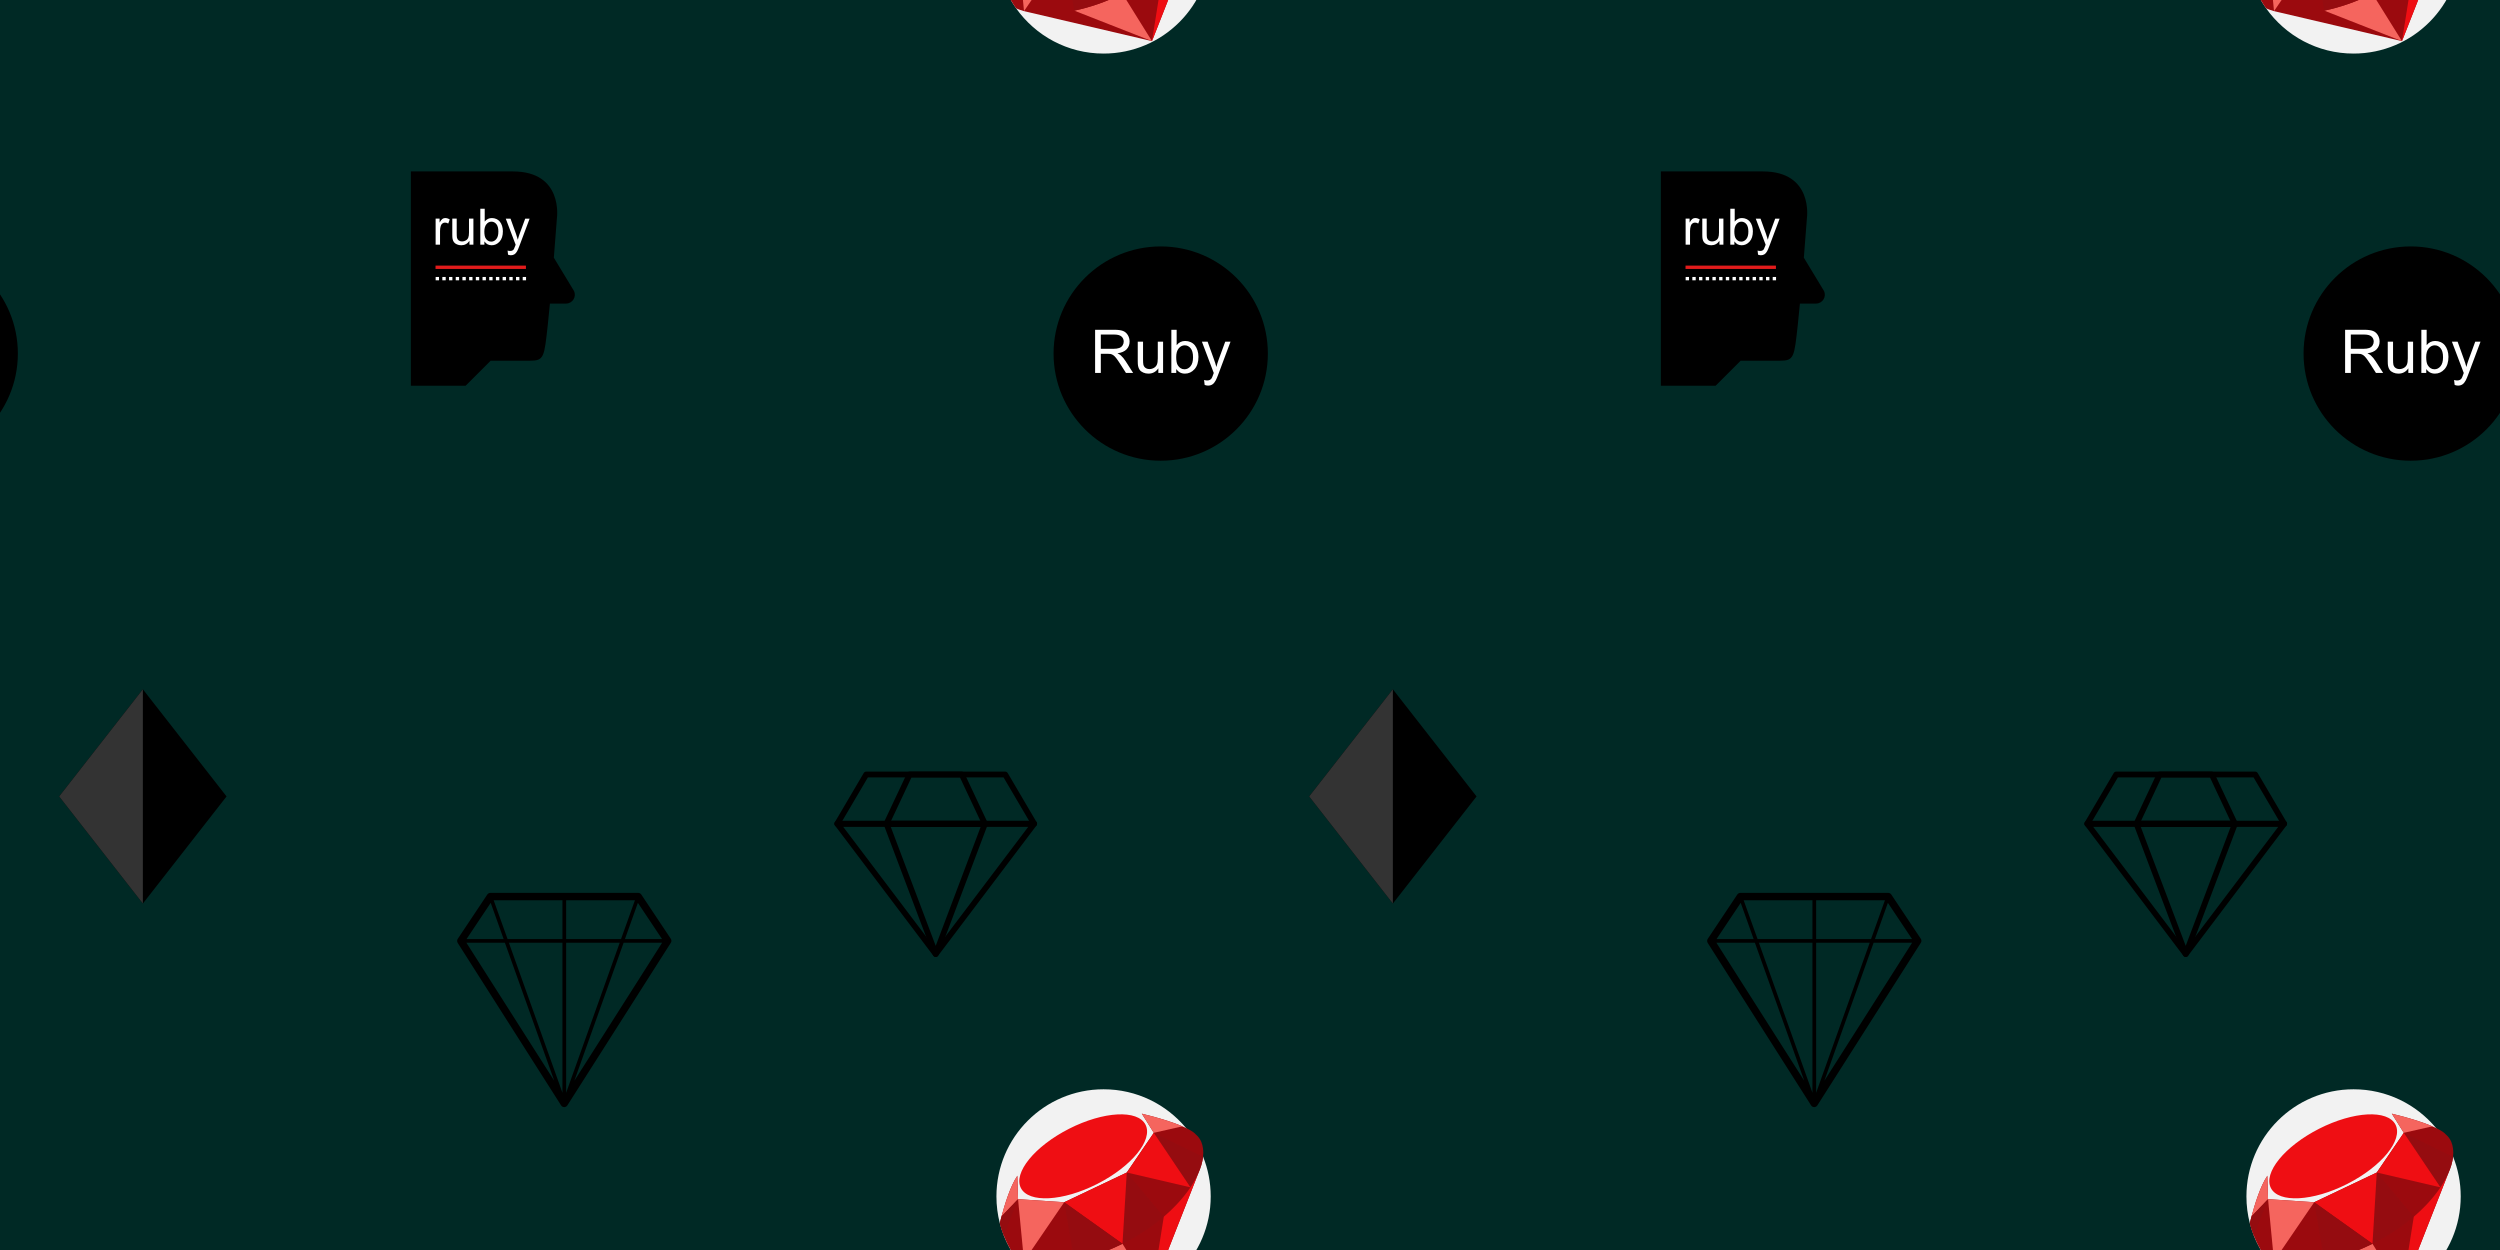
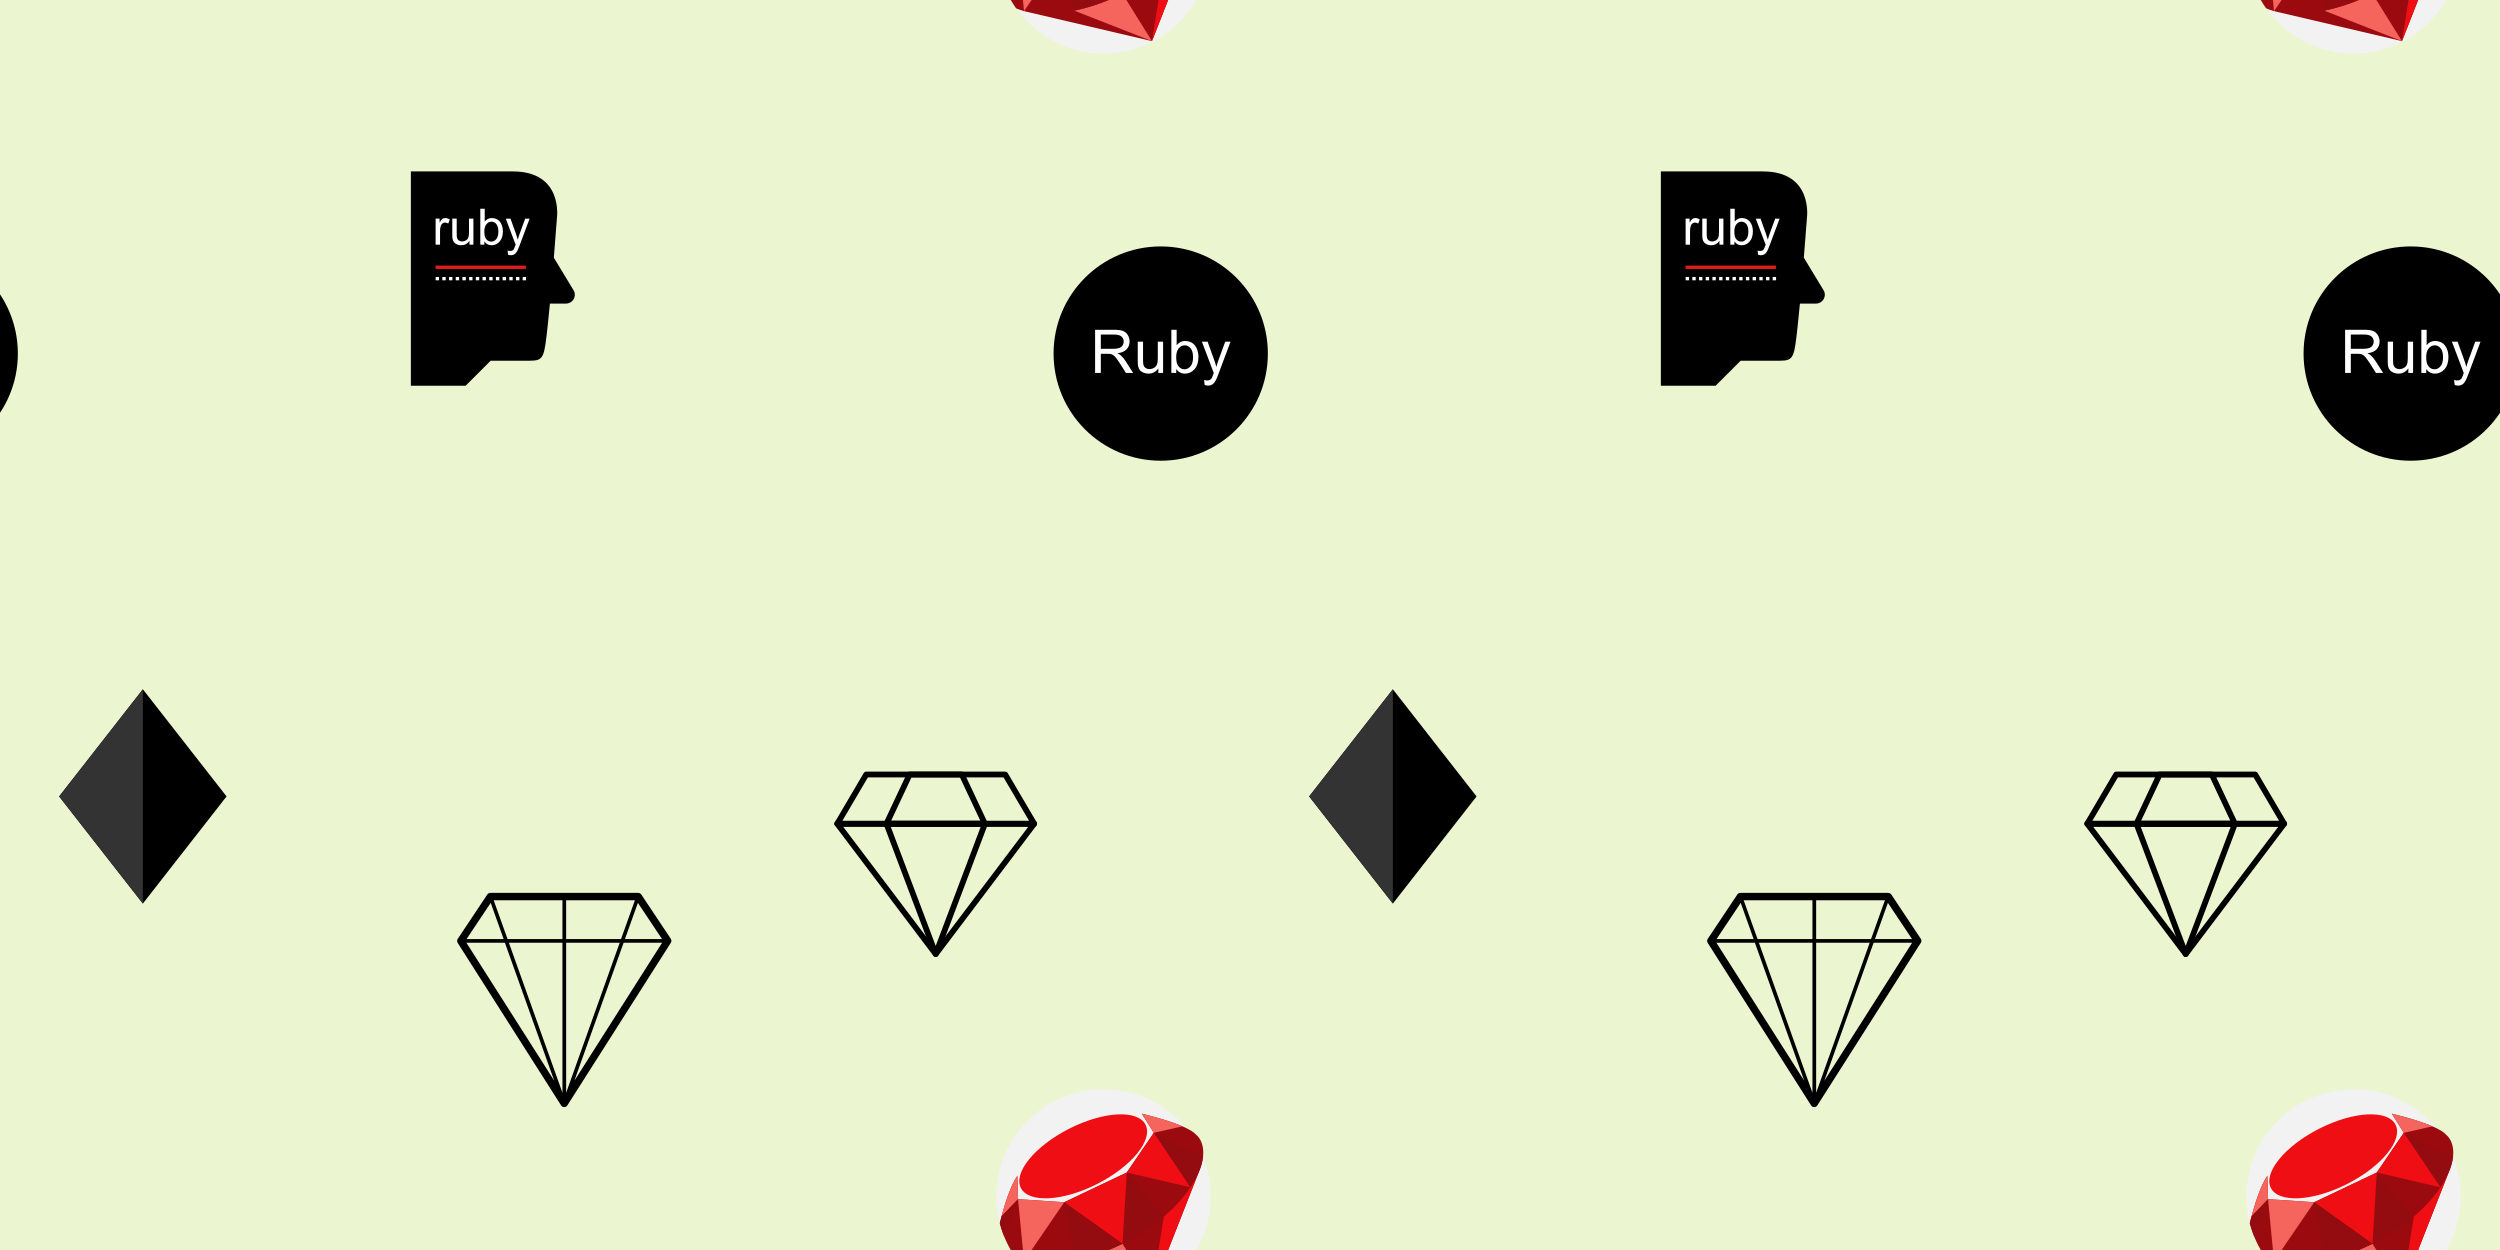
<svg xmlns="http://www.w3.org/2000/svg" xmlns:ns1="http://pattern.flaticon.com/" xmlns:xlink="http://www.w3.org/1999/xlink" x="0" y="0" width="700" height="350" viewBox="0 0 700 350">
-   <rect x="0px" y="0px" width="100%" height="100%" opacity="1" fill="#002925" />
+   <rect x="0px" y="0px" width="100%" height="100%" opacity="1" fill="#ebf5d0" />
  <defs>
    <g transform="matrix(0.1171875 0 0 0.1171875 108 48)" id="L1_6">
      <path d="M449.651,285.264l-47.944-79.184c4.248-52.544,7.432-95.16,7.432-95.16S424.643,0,303.891,0C164.507,0,60.099,0,60.099,0  v512h130.848l59.736-59.736c0,0,59.736,0,93.872,0s34.136-8.536,42.672-85.336c1.576-14.168,3.312-31.832,5.104-51.2h38.496  C446.475,315.728,456.651,299.256,449.651,285.264z" />
      <rect x="119px" y="225px" width="216px" height="8px" fill="#e21b1b" />
      <g>
        <path d="M335.323,260.168h-8v-8h8V260.168z M319.323,260.168h-8v-8h8V260.168z M303.323,260.168h-8v-8h8   V260.168z M287.323,260.168h-8v-8h8V260.168z M271.323,260.168h-8v-8h8V260.168z M255.323,260.168h-8v-8h8V260.168z    M239.323,260.168h-8v-8h8V260.168z M223.323,260.168h-8v-8h8V260.168z M207.323,260.168h-8v-8h8V260.168z M191.323,260.168h-8v-8   h8V260.168z M175.323,260.168h-8v-8h8V260.168z M159.323,260.168h-8v-8h8V260.168z M143.323,260.168h-8v-8h8V260.168z    M127.323,260.168h-8v-8h8V260.168z" fill="#ffffff" />
        <path d="M119.243,175v-62.224h9.488v9.432c2.424-4.408,4.664-7.32,6.712-8.728   c2.056-1.408,4.304-2.112,6.776-2.112c3.544,0,7.168,1.136,10.832,3.4l-3.632,9.784c-2.576-1.512-5.16-2.28-7.736-2.28   c-2.304,0-4.376,0.696-6.208,2.08c-1.832,1.392-3.152,3.312-3.928,5.776c-1.168,3.752-1.752,7.848-1.752,12.304v32.576h-10.552V175   z" fill="#ffffff" />
        <path d="M200.099,175v-9.144c-4.84,7.032-11.424,10.544-19.744,10.544c-3.672,0-7.104-0.704-10.28-2.112   c-3.184-1.408-5.544-3.168-7.096-5.304c-1.536-2.128-2.624-4.736-3.248-7.824c-0.432-2.072-0.648-5.352-0.648-9.84v-38.552h10.544   v34.504c0,5.512,0.216,9.224,0.648,11.144c0.664,2.776,2.072,4.944,4.216,6.528c2.152,1.576,4.808,2.376,7.968,2.376   s6.136-0.816,8.904-2.44c2.776-1.616,4.736-3.832,5.888-6.616c1.152-2.8,1.728-6.84,1.728-12.168V112.76h10.544v62.224h-9.424V175z   " fill="#ffffff" />
        <path d="M235.795,175h-9.792V89.104h10.544v30.648c4.456-5.584,10.136-8.384,17.056-8.384   c3.824,0,7.448,0.776,10.864,2.312c3.416,1.544,6.224,3.712,8.44,6.504c2.2,2.792,3.928,6.168,5.176,10.112   s1.872,8.168,1.872,12.656c0,10.656-2.632,18.904-7.904,24.72c-5.272,5.832-11.6,8.736-18.984,8.736   c-7.344,0-13.112-3.064-17.28-9.2V175H235.795z M235.667,143.424c0,7.464,1.016,12.848,3.048,16.168   c3.32,5.432,7.816,8.144,13.488,8.144c4.6,0,8.584-2,11.952-6.008c3.352-4,5.032-9.968,5.032-17.896   c0-8.128-1.608-14.128-4.832-17.984c-3.224-3.872-7.128-5.808-11.688-5.808c-4.616,0-8.6,2-11.952,6.008   C237.347,130.048,235.667,135.848,235.667,143.424z" fill="#ffffff" />
        <path d="M292.323,198.976l-1.168-9.904c2.304,0.624,4.32,0.936,6.04,0.936c2.344,0,4.216-0.392,5.624-1.168   s2.552-1.872,3.464-3.28c0.656-1.056,1.736-3.672,3.216-7.848c0.192-0.584,0.504-1.448,0.936-2.576l-23.608-62.344h11.36   l12.952,36.04c1.68,4.56,3.176,9.376,4.512,14.408c1.2-4.832,2.648-9.56,4.328-14.168l13.304-36.272h10.544l-23.672,63.28   c-2.536,6.832-4.504,11.536-5.912,14.12c-1.872,3.48-4.032,6.032-6.456,7.648c-2.424,1.624-5.312,2.432-8.672,2.432   C297.091,200.256,294.827,199.824,292.323,198.976z" fill="#ffffff" />
      </g>
    </g>
    <g transform="matrix(0.8108108 0 0 0.8108108 232 212)" id="L1_7">
      <path d="M37,69a1,1,0,0,1-.8-.4l-34-45a1,1,0,0,1-.1-1.05A1,1,0,0,1,3,22H71a1,1,0,0,1,.9.55,1,1,0,0,1-.1,1.05l-34,45A1,1,0,0,1,37,69ZM5,24,37,66.34,69,24Z" />
      <path d="M37,69a1,1,0,0,1-.94-.65l-17-45a1,1,0,0,1,.12-.92A1,1,0,0,1,20,22H54a1,1,0,0,1,.82.43,1,1,0,0,1,.12.92l-17,45A1,1,0,0,1,37,69ZM21.45,24,37,65.17,52.55,24Z" />
      <path d="M71,24H3a1,1,0,0,1-.86-1.51l10-17A1,1,0,0,1,13,5H61a1,1,0,0,1,.86.49l10,17A1,1,0,0,1,71,24ZM4.75,22h64.5L60.43,7H13.57Z" />
      <path d="M54,24H20a1,1,0,0,1-.84-.46,1,1,0,0,1-.06-1l8-17A1,1,0,0,1,28,5H46a1,1,0,0,1,.9.57l8,17a1,1,0,0,1-.06,1A1,1,0,0,1,54,24ZM21.58,22H52.42L45.37,7H28.63Z" />
    </g>
    <g transform="matrix(0.1171875 0 0 0.1171875 295 69)" id="L1_8">
      <circle cx="256" cy="256" r="256" />
      <g>
        <path d="M99.24,302.24V199.16h45.704c9.184,0,16.168,0.928,20.952,2.784s8.6,5.12,11.464,9.808   s4.288,9.864,4.288,15.536c0,7.312-2.368,13.48-7.104,18.496s-12.048,8.2-21.936,9.56c3.608,1.736,6.352,3.448,8.224,5.136   c3.984,3.656,7.76,8.224,11.32,13.712l17.928,28.056h-17.16L159.288,280.8c-3.984-6.184-7.264-10.92-9.84-14.2   s-4.88-5.576-6.928-6.888c-2.032-1.312-4.112-2.224-6.216-2.744c-1.544-0.328-4.08-0.496-7.592-0.496H112.88v45.776H99.24V302.24z    M112.88,244.656h29.32c6.232,0,11.112-0.64,14.624-1.928s6.184-3.352,8.016-6.184s2.744-5.92,2.744-9.248   c0-4.872-1.776-8.88-5.304-12.024c-3.544-3.144-9.136-4.712-16.776-4.712H112.88V244.656z" fill="#ffffff" />
        <path d="M250.336,302.24v-10.968c-5.816,8.44-13.712,12.656-23.696,12.656c-4.408,0-8.52-0.84-12.344-2.528   s-6.656-3.808-8.496-6.36c-1.856-2.552-3.16-5.688-3.904-9.392c-0.512-2.488-0.776-6.424-0.776-11.816v-46.264h12.656v41.416   c0,6.608,0.256,11.064,0.776,13.36c0.8,3.328,2.488,5.944,5.064,7.832c2.576,1.904,5.768,2.848,9.56,2.848s7.36-0.968,10.688-2.912   s5.68-4.592,7.064-7.952c1.384-3.344,2.08-8.208,2.08-14.584v-40.008h12.656v74.672H250.336z" fill="#ffffff" />
        <path d="M293.16,302.24h-11.744V199.16h12.656v36.776c5.344-6.704,12.168-10.056,20.464-10.056   c4.592,0,8.936,0.928,13.04,2.784s7.48,4.456,10.128,7.8c2.648,3.36,4.728,7.4,6.224,12.136s2.248,9.8,2.248,15.184   c0,12.8-3.168,22.688-9.496,29.672s-13.92,10.48-22.784,10.48c-8.816,0-15.728-3.68-20.744-11.04v9.344H293.16z M293.016,264.344   c0,8.952,1.216,15.424,3.656,19.408c3.984,6.512,9.376,9.776,16.168,9.776c5.528,0,10.312-2.4,14.344-7.2   s6.048-11.968,6.048-21.488c0-9.752-1.928-16.944-5.808-21.584c-3.856-4.64-8.536-6.96-14.024-6.96   c-5.528,0-10.312,2.408-14.344,7.2C295.032,248.304,293.016,255.248,293.016,264.344z" fill="#ffffff" />
        <path d="M361.008,331l-1.408-11.88c2.768,0.752,5.176,1.128,7.24,1.128c2.816,0,5.064-0.472,6.752-1.408   s3.072-2.248,4.152-3.936c0.8-1.264,2.088-4.408,3.864-9.424c0.232-0.704,0.608-1.736,1.128-3.096L354.4,227.568h13.64   l15.536,43.24c2.016,5.488,3.824,11.248,5.416,17.296c1.456-5.816,3.184-11.488,5.2-17.016l15.96-43.52h12.656L394.4,303.504   c-3.048,8.2-5.416,13.848-7.104,16.944c-2.248,4.168-4.832,7.224-7.736,9.176c-2.904,1.936-6.376,2.912-10.408,2.912   C366.728,332.544,364.008,332.032,361.008,331z" fill="#ffffff" />
      </g>
    </g>
    <path d="M590.045,126.94l-81.6-122.4c-2.04-2.856-5.1-4.488-8.568-4.488h-408c-3.468,0-6.528,1.632-8.568,4.488l-81.6,122.4    c-2.244,3.264-2.244,7.752-0.204,11.22l285.6,448.8c1.836,2.856,5.1,4.692,8.568,4.692s6.732-1.836,8.568-4.692l285.6-448.8    C592.289,134.692,592.289,130.408,590.045,126.94z M300.977,137.752h147.9l-147.9,414.324V137.752z M300.977,127.552v-107.1    h189.924l-38.352,107.1H300.977z M290.777,127.552H139.205l-38.352-107.1h189.924V127.552z M290.777,137.752v414.324    l-147.9-414.324H290.777z M268.133,518.824L25.577,137.752h106.284L268.133,518.824z M459.689,137.752h106.284L323.621,518.824    L459.689,137.752z M565.769,127.552H463.361l35.7-99.96L565.769,127.552z M92.693,27.592l35.7,99.96H25.985L92.693,27.592z" transform="matrix(0.1014021 0 0 0.1014021 128 250)" id="L1_9" />
    <g transform="matrix(0.1171875 0 0 0.1171875 279 305)" id="L1_10">
      <path d="M512,256c0,141.385-114.615,256-256,256c-86.298,0-162.628-42.705-209-108.136c0,0,0,0-0.01,0  c-11.786-16.635-21.64-34.732-29.226-53.979c-3.835-9.728-7.095-19.738-9.728-30.009c0,0,0,0,0-0.01C2.79,299.447,0,278.047,0,256  C0,114.615,114.615,0,256,0c79.182,0,149.964,35.944,196.911,92.411c16.959,20.376,30.804,43.426,40.814,68.42  C505.511,190.255,512,222.375,512,256z" fill="#f2f2f2" />
      <path d="M493.725,160.831c-0.021,0.199-0.042,0.408-0.063,0.616c-1.411,12.654-5.402,26.269-11.776,40.396  l-0.01,0.01L371.66,482.304L76.455,413.069c-3.626-0.711-7.147-1.536-10.553-2.476c-6.781-1.839-13.093-4.086-18.902-6.729  c0,0,0,0-0.01,0c-17.742-25.046-31.107-53.415-38.954-83.989c0.878-3.668,2.288-9.331,4.148-16.29  c7.168-26.843,21.096-72.85,37.836-97.04l1.63,55.965l110.299,7.356l149.514-71.084l64.543-94.772l-28.588-45.756  c47.689,11.567,77.908,22.016,96.935,30.26c3.156,1.358,5.998,2.664,8.558,3.897c19.111,9.226,22.779,14.838,22.779,14.838  c6.301,5.308,11.024,11.536,13.897,18.662C493.767,136.255,495.073,148.052,493.725,160.831z" fill="#9b0a0e" />
      <ellipse cx="207px" cy="159px" rx="74px" ry="167px" transform="matrix(-0.4527 -0.8917 0.8917 -0.4527 159.2264 416.755)" fill="#ef0e13" />
      <g>
        <path d="M301.18,369.117l70.476,113.191l-185.652-72.87C222.656,401.872,262.012,388.497,301.18,369.117z" fill="#f5655e" />
        <path d="M50.019,206.546l1.634,55.966l-39.47,41.072C19.356,276.744,33.278,230.737,50.019,206.546z" fill="#f5655e" />
      </g>
      <g>
        <path d="M51.649,262.51l-33.886,87.374c-3.835-9.728-7.095-19.738-9.728-30.009c0,0,0,0,0-0.01   c0.888-3.668,2.288-9.331,4.148-16.279L51.649,262.51z" fill="#950c10" />
        <path d="M376.012,104.009l117.651,57.437c-1.414,12.656-5.4,26.268-11.781,40.402l-0.008,0.008   c-4.771,10.589-10.891,21.472-18.261,32.452L376.012,104.009z" fill="#950c10" />
      </g>
      <g>
        <path d="M481.873,201.857L371.657,482.307l28.228-177.874c26.422-22.607,47.951-46.595,63.728-70.125   C470.983,223.327,477.101,212.444,481.873,201.857z" fill="#ef0e13" />
        <path d="M376.012,104.009 463.613,234.308 311.466,198.785z" fill="#ef0e13" />
      </g>
      <path d="M444.355,88.51l-68.344,15.499l-28.596-45.761C395.105,69.825,425.327,80.267,444.355,88.51z" fill="#f5655e" />
      <path d="M311.466,198.785l88.418,105.65c-26.594,22.762-58.139,44.127-93.786,62.225  c-1.643,0.834-3.276,1.65-4.918,2.46L311.466,198.785z" fill="#950c10" />
      <path d="M311.466,198.785 301.18,369.117 161.951,269.865z" fill="#ef0e13" />
      <path d="M161.951,269.865l139.228,99.252c-39.168,19.38-78.524,32.754-115.176,40.321L161.951,269.865z" fill="#950c10" />
      <path d="M161.951,269.865 65.902,410.598 51.653,262.512z" fill="#f5655e" />
    </g>
    <g transform="matrix(0.1171875 0 0 0.1171875 10 193)" id="L1_11">
      <path d="M256,0 56,256 256,512 456,256z" />
      <path d="M256,512 56,256 256,0z" fill="#333333" />
    </g>
  </defs>
  <g ns1:class="KUsePattern">
    <pattern id="pattern_L1_6" width="350" height="350" patternUnits="userSpaceOnUse">
      <use xlink:href="#L1_6" x="-350" y="-350" />
      <use xlink:href="#L1_6" x="0" y="-350" />
      <use xlink:href="#L1_6" x="350" y="-350" />
      <use xlink:href="#L1_6" x="-350" y="0" />
      <use xlink:href="#L1_6" x="0" y="0" />
      <use xlink:href="#L1_6" x="350" y="0" />
      <use xlink:href="#L1_6" x="-350" y="350" />
      <use xlink:href="#L1_6" x="0" y="350" />
      <use xlink:href="#L1_6" x="350" y="350" />
    </pattern>
    <rect x="0" y="0" width="100%" height="100%" fill="url(#pattern_L1_6)" />
  </g>
  <g ns1:class="KUsePattern">
    <pattern id="pattern_L1_7" width="350" height="350" patternUnits="userSpaceOnUse">
      <use xlink:href="#L1_7" x="-350" y="-350" />
      <use xlink:href="#L1_7" x="0" y="-350" />
      <use xlink:href="#L1_7" x="350" y="-350" />
      <use xlink:href="#L1_7" x="-350" y="0" />
      <use xlink:href="#L1_7" x="0" y="0" />
      <use xlink:href="#L1_7" x="350" y="0" />
      <use xlink:href="#L1_7" x="-350" y="350" />
      <use xlink:href="#L1_7" x="0" y="350" />
      <use xlink:href="#L1_7" x="350" y="350" />
    </pattern>
    <rect x="0" y="0" width="100%" height="100%" fill="url(#pattern_L1_7)" />
  </g>
  <g ns1:class="KUsePattern">
    <pattern id="pattern_L1_8" width="350" height="350" patternUnits="userSpaceOnUse">
      <use xlink:href="#L1_8" x="-350" y="-350" />
      <use xlink:href="#L1_8" x="0" y="-350" />
      <use xlink:href="#L1_8" x="350" y="-350" />
      <use xlink:href="#L1_8" x="-350" y="0" />
      <use xlink:href="#L1_8" x="0" y="0" />
      <use xlink:href="#L1_8" x="350" y="0" />
      <use xlink:href="#L1_8" x="-350" y="350" />
      <use xlink:href="#L1_8" x="0" y="350" />
      <use xlink:href="#L1_8" x="350" y="350" />
    </pattern>
    <rect x="0" y="0" width="100%" height="100%" fill="url(#pattern_L1_8)" />
  </g>
  <g ns1:class="KUsePattern">
    <pattern id="pattern_L1_9" width="350" height="350" patternUnits="userSpaceOnUse">
      <use xlink:href="#L1_9" x="-350" y="-350" />
      <use xlink:href="#L1_9" x="0" y="-350" />
      <use xlink:href="#L1_9" x="350" y="-350" />
      <use xlink:href="#L1_9" x="-350" y="0" />
      <use xlink:href="#L1_9" x="0" y="0" />
      <use xlink:href="#L1_9" x="350" y="0" />
      <use xlink:href="#L1_9" x="-350" y="350" />
      <use xlink:href="#L1_9" x="0" y="350" />
      <use xlink:href="#L1_9" x="350" y="350" />
    </pattern>
    <rect x="0" y="0" width="100%" height="100%" fill="url(#pattern_L1_9)" />
  </g>
  <g ns1:class="KUsePattern">
    <pattern id="pattern_L1_10" width="350" height="350" patternUnits="userSpaceOnUse">
      <use xlink:href="#L1_10" x="-350" y="-350" />
      <use xlink:href="#L1_10" x="0" y="-350" />
      <use xlink:href="#L1_10" x="350" y="-350" />
      <use xlink:href="#L1_10" x="-350" y="0" />
      <use xlink:href="#L1_10" x="0" y="0" />
      <use xlink:href="#L1_10" x="350" y="0" />
      <use xlink:href="#L1_10" x="-350" y="350" />
      <use xlink:href="#L1_10" x="0" y="350" />
      <use xlink:href="#L1_10" x="350" y="350" />
    </pattern>
    <rect x="0" y="0" width="100%" height="100%" fill="url(#pattern_L1_10)" />
  </g>
  <g ns1:class="KUsePattern">
    <pattern id="pattern_L1_11" width="350" height="350" patternUnits="userSpaceOnUse">
      <use xlink:href="#L1_11" x="-350" y="-350" />
      <use xlink:href="#L1_11" x="0" y="-350" />
      <use xlink:href="#L1_11" x="350" y="-350" />
      <use xlink:href="#L1_11" x="-350" y="0" />
      <use xlink:href="#L1_11" x="0" y="0" />
      <use xlink:href="#L1_11" x="350" y="0" />
      <use xlink:href="#L1_11" x="-350" y="350" />
      <use xlink:href="#L1_11" x="0" y="350" />
      <use xlink:href="#L1_11" x="350" y="350" />
    </pattern>
    <rect x="0" y="0" width="100%" height="100%" fill="url(#pattern_L1_11)" />
  </g>
</svg>
